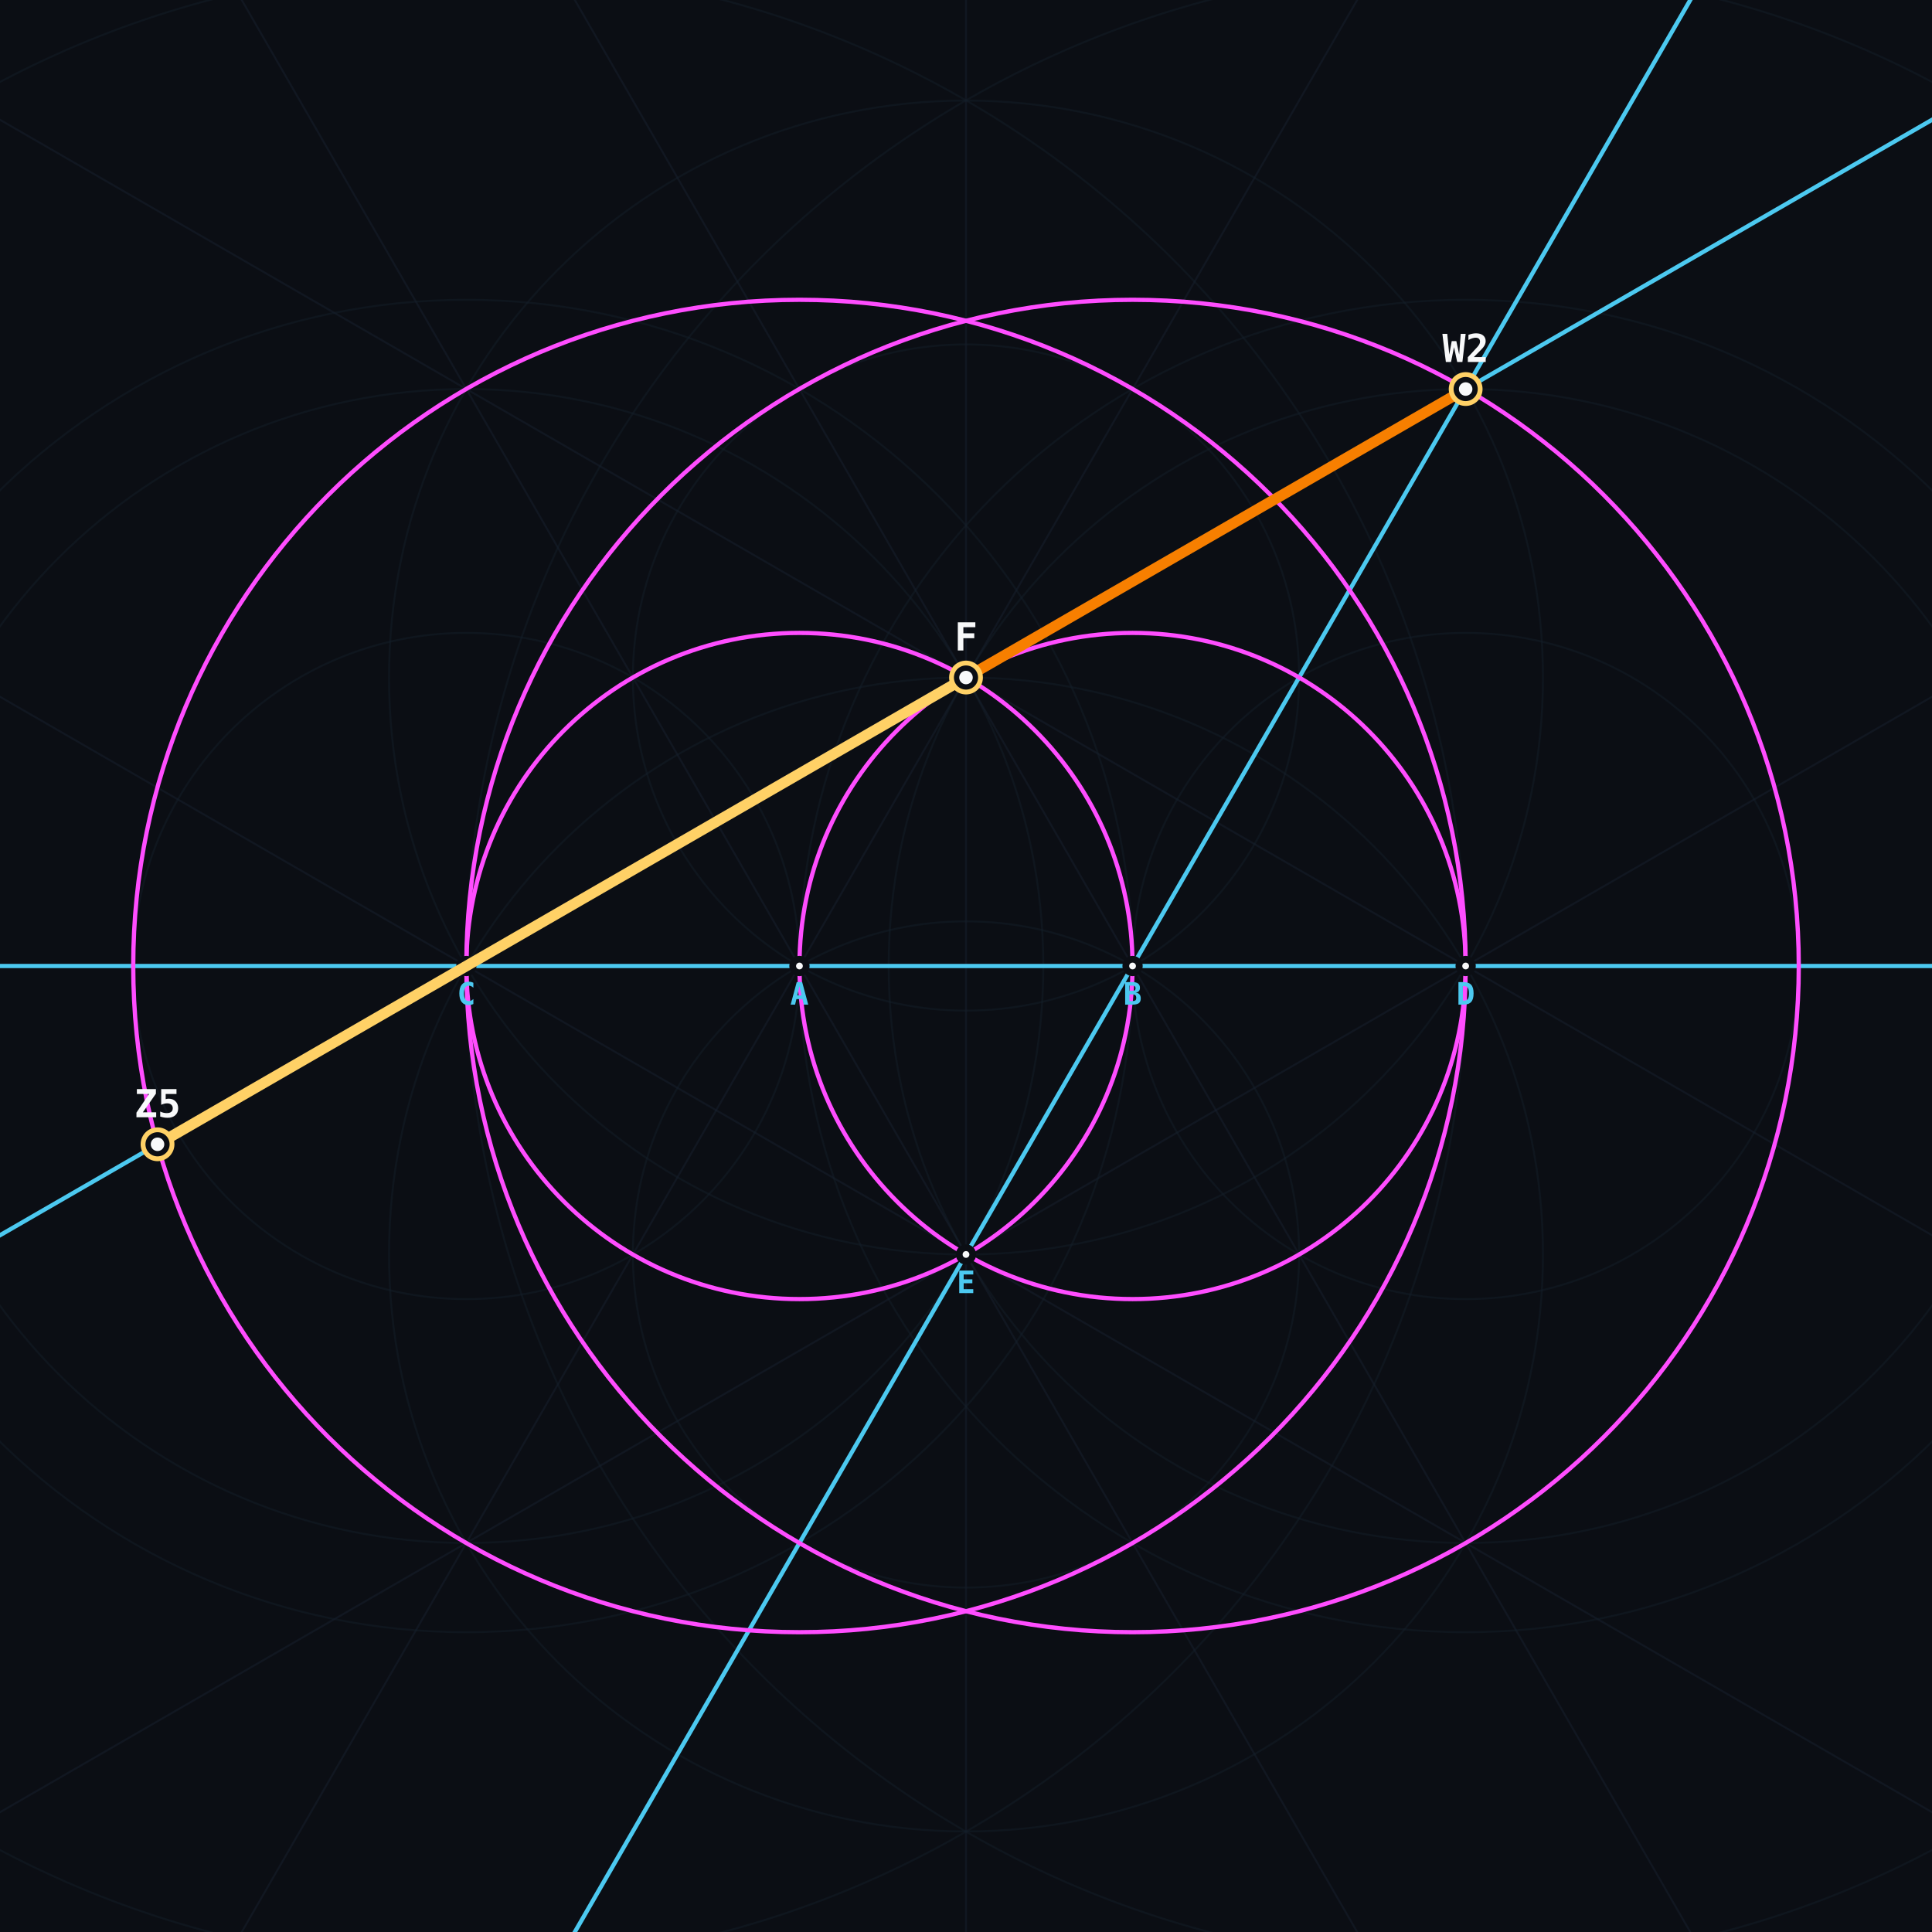
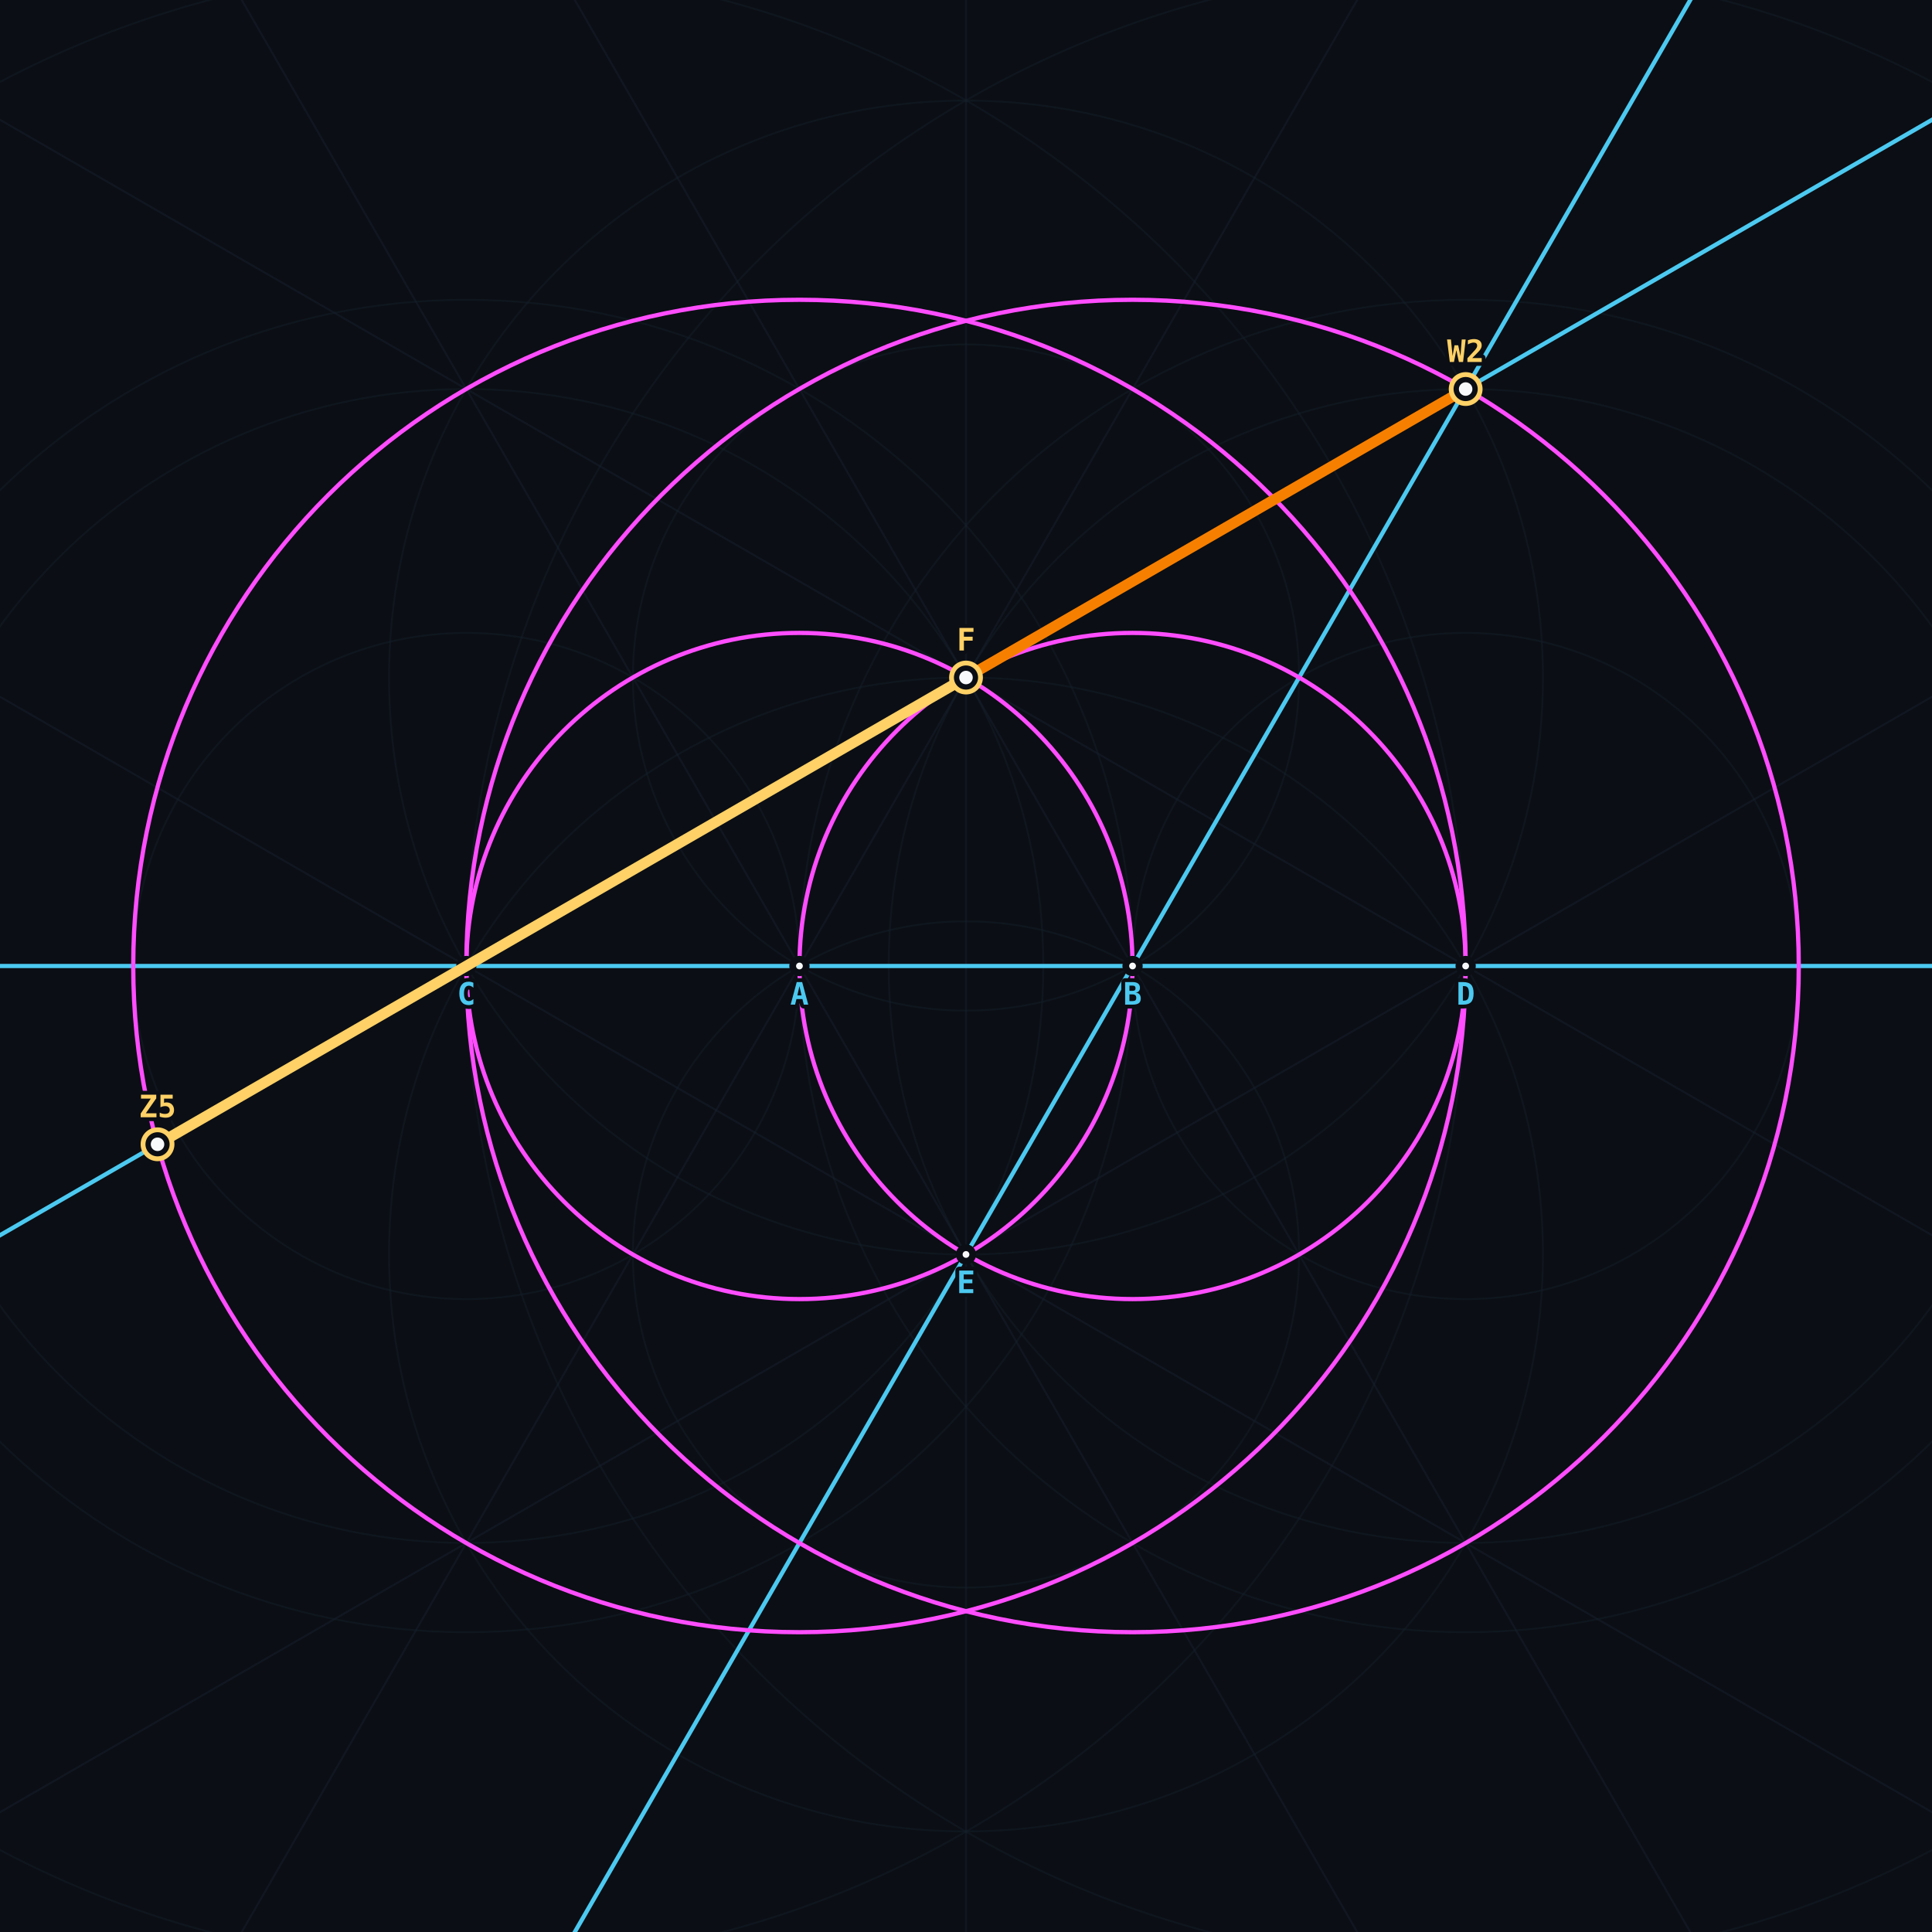
<svg xmlns="http://www.w3.org/2000/svg" viewBox="0 0 1000 1000" width="100%" height="100%" class="levels-svg">
  <defs>
    <clipPath id="sq-clip">
      <rect x="0" y="0" width="1000" height="1000" />
    </clipPath>
  </defs>
  <rect x="0" y="0" width="1000" height="1000" fill="#0b0e14" />
  <g clip-path="url(#sq-clip)">
    <line x1="-168.10" y1="-507.87" x2="1081.90" y2="1657.19" stroke="#1a2332" stroke-width="1.0" stroke-opacity="0.45" />
    <line x1="-168.10" y1="1507.87" x2="1081.90" y2="-657.19" stroke="#1a2332" stroke-width="1.0" stroke-opacity="0.45" />
    <line x1="1168.10" y1="1507.87" x2="-81.90" y2="-657.19" stroke="#1a2332" stroke-width="1.0" stroke-opacity="0.45" />
    <line x1="-711.84" y1="-50.34" x2="1453.22" y2="1199.66" stroke="#1a2332" stroke-width="1.0" stroke-opacity="0.45" />
    <line x1="1711.84" y1="-50.34" x2="-453.22" y2="1199.66" stroke="#1a2332" stroke-width="1.0" stroke-opacity="0.45" />
    <line x1="1711.84" y1="1050.34" x2="-453.22" y2="-199.66" stroke="#1a2332" stroke-width="1.0" stroke-opacity="0.45" />
    <line x1="500.00" y1="1750.00" x2="500.00" y2="-750.00" stroke="#1a2332" stroke-width="1.0" stroke-opacity="0.45" />
    <circle cx="241.38" cy="500.00" r="172.41" fill="none" stroke="#161f2c" stroke-width="1.0" stroke-opacity="0.45" />
    <circle cx="758.62" cy="500.00" r="344.83" fill="none" stroke="#161f2c" stroke-width="1.0" stroke-opacity="0.45" />
    <circle cx="500.00" cy="649.31" r="172.41" fill="none" stroke="#161f2c" stroke-width="1.0" stroke-opacity="0.45" />
    <circle cx="500.00" cy="350.69" r="172.41" fill="none" stroke="#161f2c" stroke-width="1.0" stroke-opacity="0.45" />
    <circle cx="241.38" cy="500.00" r="344.83" fill="none" stroke="#161f2c" stroke-width="1.0" stroke-opacity="0.45" />
    <circle cx="758.62" cy="500.00" r="172.41" fill="none" stroke="#161f2c" stroke-width="1.0" stroke-opacity="0.45" />
    <circle cx="241.38" cy="500.00" r="517.24" fill="none" stroke="#161f2c" stroke-width="1.0" stroke-opacity="0.45" />
    <circle cx="758.62" cy="500.00" r="517.24" fill="none" stroke="#161f2c" stroke-width="1.0" stroke-opacity="0.45" />
    <circle cx="241.38" cy="500.00" r="298.63" fill="none" stroke="#161f2c" stroke-width="1.0" stroke-opacity="0.45" />
    <circle cx="500.00" cy="649.31" r="298.63" fill="none" stroke="#161f2c" stroke-width="1.0" stroke-opacity="0.45" />
    <circle cx="500.00" cy="350.69" r="298.63" fill="none" stroke="#161f2c" stroke-width="1.0" stroke-opacity="0.45" />
    <circle cx="758.62" cy="500.00" r="298.63" fill="none" stroke="#161f2c" stroke-width="1.0" stroke-opacity="0.45" />
    <line x1="-750.00" y1="500.00" x2="1750.00" y2="500.00" stroke="#4cc9f0" stroke-width="2.2" stroke-linecap="round" />
    <line x1="1168.10" y1="-507.87" x2="-81.90" y2="1657.19" stroke="#4cc9f0" stroke-width="2.2" stroke-linecap="round" />
    <line x1="-711.84" y1="1050.34" x2="1453.22" y2="-199.66" stroke="#4cc9f0" stroke-width="2.2" stroke-linecap="round" />
    <circle cx="413.79" cy="500.00" r="172.41" fill="none" stroke="#ff4dff" stroke-width="2.2" />
    <circle cx="586.21" cy="500.00" r="172.41" fill="none" stroke="#ff4dff" stroke-width="2.2" />
    <circle cx="413.79" cy="500.00" r="344.83" fill="none" stroke="#ff4dff" stroke-width="2.2" />
    <circle cx="586.21" cy="500.00" r="344.83" fill="none" stroke="#ff4dff" stroke-width="2.2" />
    <circle class="geom-point" cx="413.79" cy="500.00" r="3.5" data-base-r="3.5" fill="#f8f9fa" stroke="#0b0e14" stroke-width="3.5" />
-     <text class="geom-label" x="413.79" y="520.00" data-anchor-x="413.79" data-anchor-y="500.00" data-offset-y="20" data-base-font="16" fill="#4cc9f0" font-family="monospace" font-size="16" font-weight="bold" text-anchor="middle">A</text>
+     <text class="geom-label" x="413.79" y="520.00" data-anchor-x="413.79" data-anchor-y="500.00" data-offset-y="20" data-base-font="16" fill="#4cc9f0" stroke="#0b0e14" stroke-width="4" stroke-linejoin="round" paint-order="stroke fill" font-family="monospace" font-size="16" font-weight="bold" text-anchor="middle">A</text>
    <circle class="geom-point" cx="586.21" cy="500.00" r="3.5" data-base-r="3.5" fill="#f8f9fa" stroke="#0b0e14" stroke-width="3.5" />
-     <text class="geom-label" x="586.21" y="520.00" data-anchor-x="586.21" data-anchor-y="500.00" data-offset-y="20" data-base-font="16" fill="#4cc9f0" font-family="monospace" font-size="16" font-weight="bold" text-anchor="middle">B</text>
+     <text class="geom-label" x="586.21" y="520.00" data-anchor-x="586.21" data-anchor-y="500.00" data-offset-y="20" data-base-font="16" fill="#4cc9f0" stroke="#0b0e14" stroke-width="4" stroke-linejoin="round" paint-order="stroke fill" font-family="monospace" font-size="16" font-weight="bold" text-anchor="middle">B</text>
    <circle class="geom-point" cx="241.38" cy="500.00" r="3.5" data-base-r="3.5" fill="#f8f9fa" stroke="#0b0e14" stroke-width="3.5" />
-     <text class="geom-label" x="241.38" y="520.00" data-anchor-x="241.38" data-anchor-y="500.00" data-offset-y="20" data-base-font="16" fill="#4cc9f0" font-family="monospace" font-size="16" font-weight="bold" text-anchor="middle">C</text>
+     <text class="geom-label" x="241.38" y="520.00" data-anchor-x="241.38" data-anchor-y="500.00" data-offset-y="20" data-base-font="16" fill="#4cc9f0" stroke="#0b0e14" stroke-width="4" stroke-linejoin="round" paint-order="stroke fill" font-family="monospace" font-size="16" font-weight="bold" text-anchor="middle">C</text>
    <circle class="geom-point" cx="758.62" cy="500.00" r="3.5" data-base-r="3.5" fill="#f8f9fa" stroke="#0b0e14" stroke-width="3.5" />
-     <text class="geom-label" x="758.62" y="520.00" data-anchor-x="758.62" data-anchor-y="500.00" data-offset-y="20" data-base-font="16" fill="#4cc9f0" font-family="monospace" font-size="16" font-weight="bold" text-anchor="middle">D</text>
+     <text class="geom-label" x="758.62" y="520.00" data-anchor-x="758.62" data-anchor-y="500.00" data-offset-y="20" data-base-font="16" fill="#4cc9f0" stroke="#0b0e14" stroke-width="4" stroke-linejoin="round" paint-order="stroke fill" font-family="monospace" font-size="16" font-weight="bold" text-anchor="middle">D</text>
    <circle class="geom-point" cx="500.00" cy="649.31" r="3.5" data-base-r="3.5" fill="#f8f9fa" stroke="#0b0e14" stroke-width="3.5" />
-     <text class="geom-label" x="500.00" y="669.31" data-anchor-x="500.00" data-anchor-y="649.31" data-offset-y="20" data-base-font="16" fill="#4cc9f0" font-family="monospace" font-size="16" font-weight="bold" text-anchor="middle">E</text>
+     <text class="geom-label" x="500.00" y="669.31" data-anchor-x="500.00" data-anchor-y="649.31" data-offset-y="20" data-base-font="16" fill="#4cc9f0" stroke="#0b0e14" stroke-width="4" stroke-linejoin="round" paint-order="stroke fill" font-family="monospace" font-size="16" font-weight="bold" text-anchor="middle">E</text>
    <line x1="81.54" y1="592.28" x2="500.00" y2="350.69" stroke="#ffd166" stroke-width="5.5" stroke-linecap="round" />
    <line x1="500.00" y1="350.69" x2="758.62" y2="201.37" stroke="#f77f00" stroke-width="5.5" stroke-linecap="round" />
    <circle class="geom-point" cx="81.54" cy="592.28" r="7.5" data-base-r="7.5" fill="#0b0e14" stroke="#ffd166" stroke-width="2.5" />
    <circle class="geom-point" cx="81.54" cy="592.28" r="3.5" data-base-r="3.5" fill="#f8f9fa" stroke="none" />
-     <text class="geom-label" x="81.54" y="578.28" data-anchor-x="81.54" data-anchor-y="592.28" data-offset-y="-14" data-base-font="20" fill="#f8f9fa" font-family="monospace" font-size="20" font-weight="bold" text-anchor="middle">Z5</text>
+     <text class="geom-label" x="81.54" y="578.28" data-anchor-x="81.54" data-anchor-y="592.28" data-offset-y="-14" data-base-font="16" fill="#ffd166" stroke="#0b0e14" stroke-width="4" stroke-linejoin="round" paint-order="stroke fill" font-family="monospace" font-size="16" font-weight="bold" text-anchor="middle">Z5</text>
    <circle class="geom-point" cx="500.00" cy="350.69" r="7.5" data-base-r="7.5" fill="#0b0e14" stroke="#ffd166" stroke-width="2.5" />
    <circle class="geom-point" cx="500.00" cy="350.69" r="3.5" data-base-r="3.5" fill="#f8f9fa" stroke="none" />
-     <text class="geom-label" x="500.00" y="336.69" data-anchor-x="500.00" data-anchor-y="350.69" data-offset-y="-14" data-base-font="20" fill="#f8f9fa" font-family="monospace" font-size="20" font-weight="bold" text-anchor="middle">F</text>
+     <text class="geom-label" x="500.00" y="336.69" data-anchor-x="500.00" data-anchor-y="350.69" data-offset-y="-14" data-base-font="16" fill="#ffd166" stroke="#0b0e14" stroke-width="4" stroke-linejoin="round" paint-order="stroke fill" font-family="monospace" font-size="16" font-weight="bold" text-anchor="middle">F</text>
    <circle class="geom-point" cx="758.62" cy="201.37" r="7.5" data-base-r="7.5" fill="#0b0e14" stroke="#ffd166" stroke-width="2.5" />
    <circle class="geom-point" cx="758.62" cy="201.37" r="3.5" data-base-r="3.5" fill="#f8f9fa" stroke="none" />
-     <text class="geom-label" x="758.62" y="187.37" data-anchor-x="758.62" data-anchor-y="201.37" data-offset-y="-14" data-base-font="20" fill="#f8f9fa" font-family="monospace" font-size="20" font-weight="bold" text-anchor="middle">W2</text>
+     <text class="geom-label" x="758.62" y="187.37" data-anchor-x="758.62" data-anchor-y="201.37" data-offset-y="-14" data-base-font="16" fill="#ffd166" stroke="#0b0e14" stroke-width="4" stroke-linejoin="round" paint-order="stroke fill" font-family="monospace" font-size="16" font-weight="bold" text-anchor="middle">W2</text>
  </g>
</svg>
